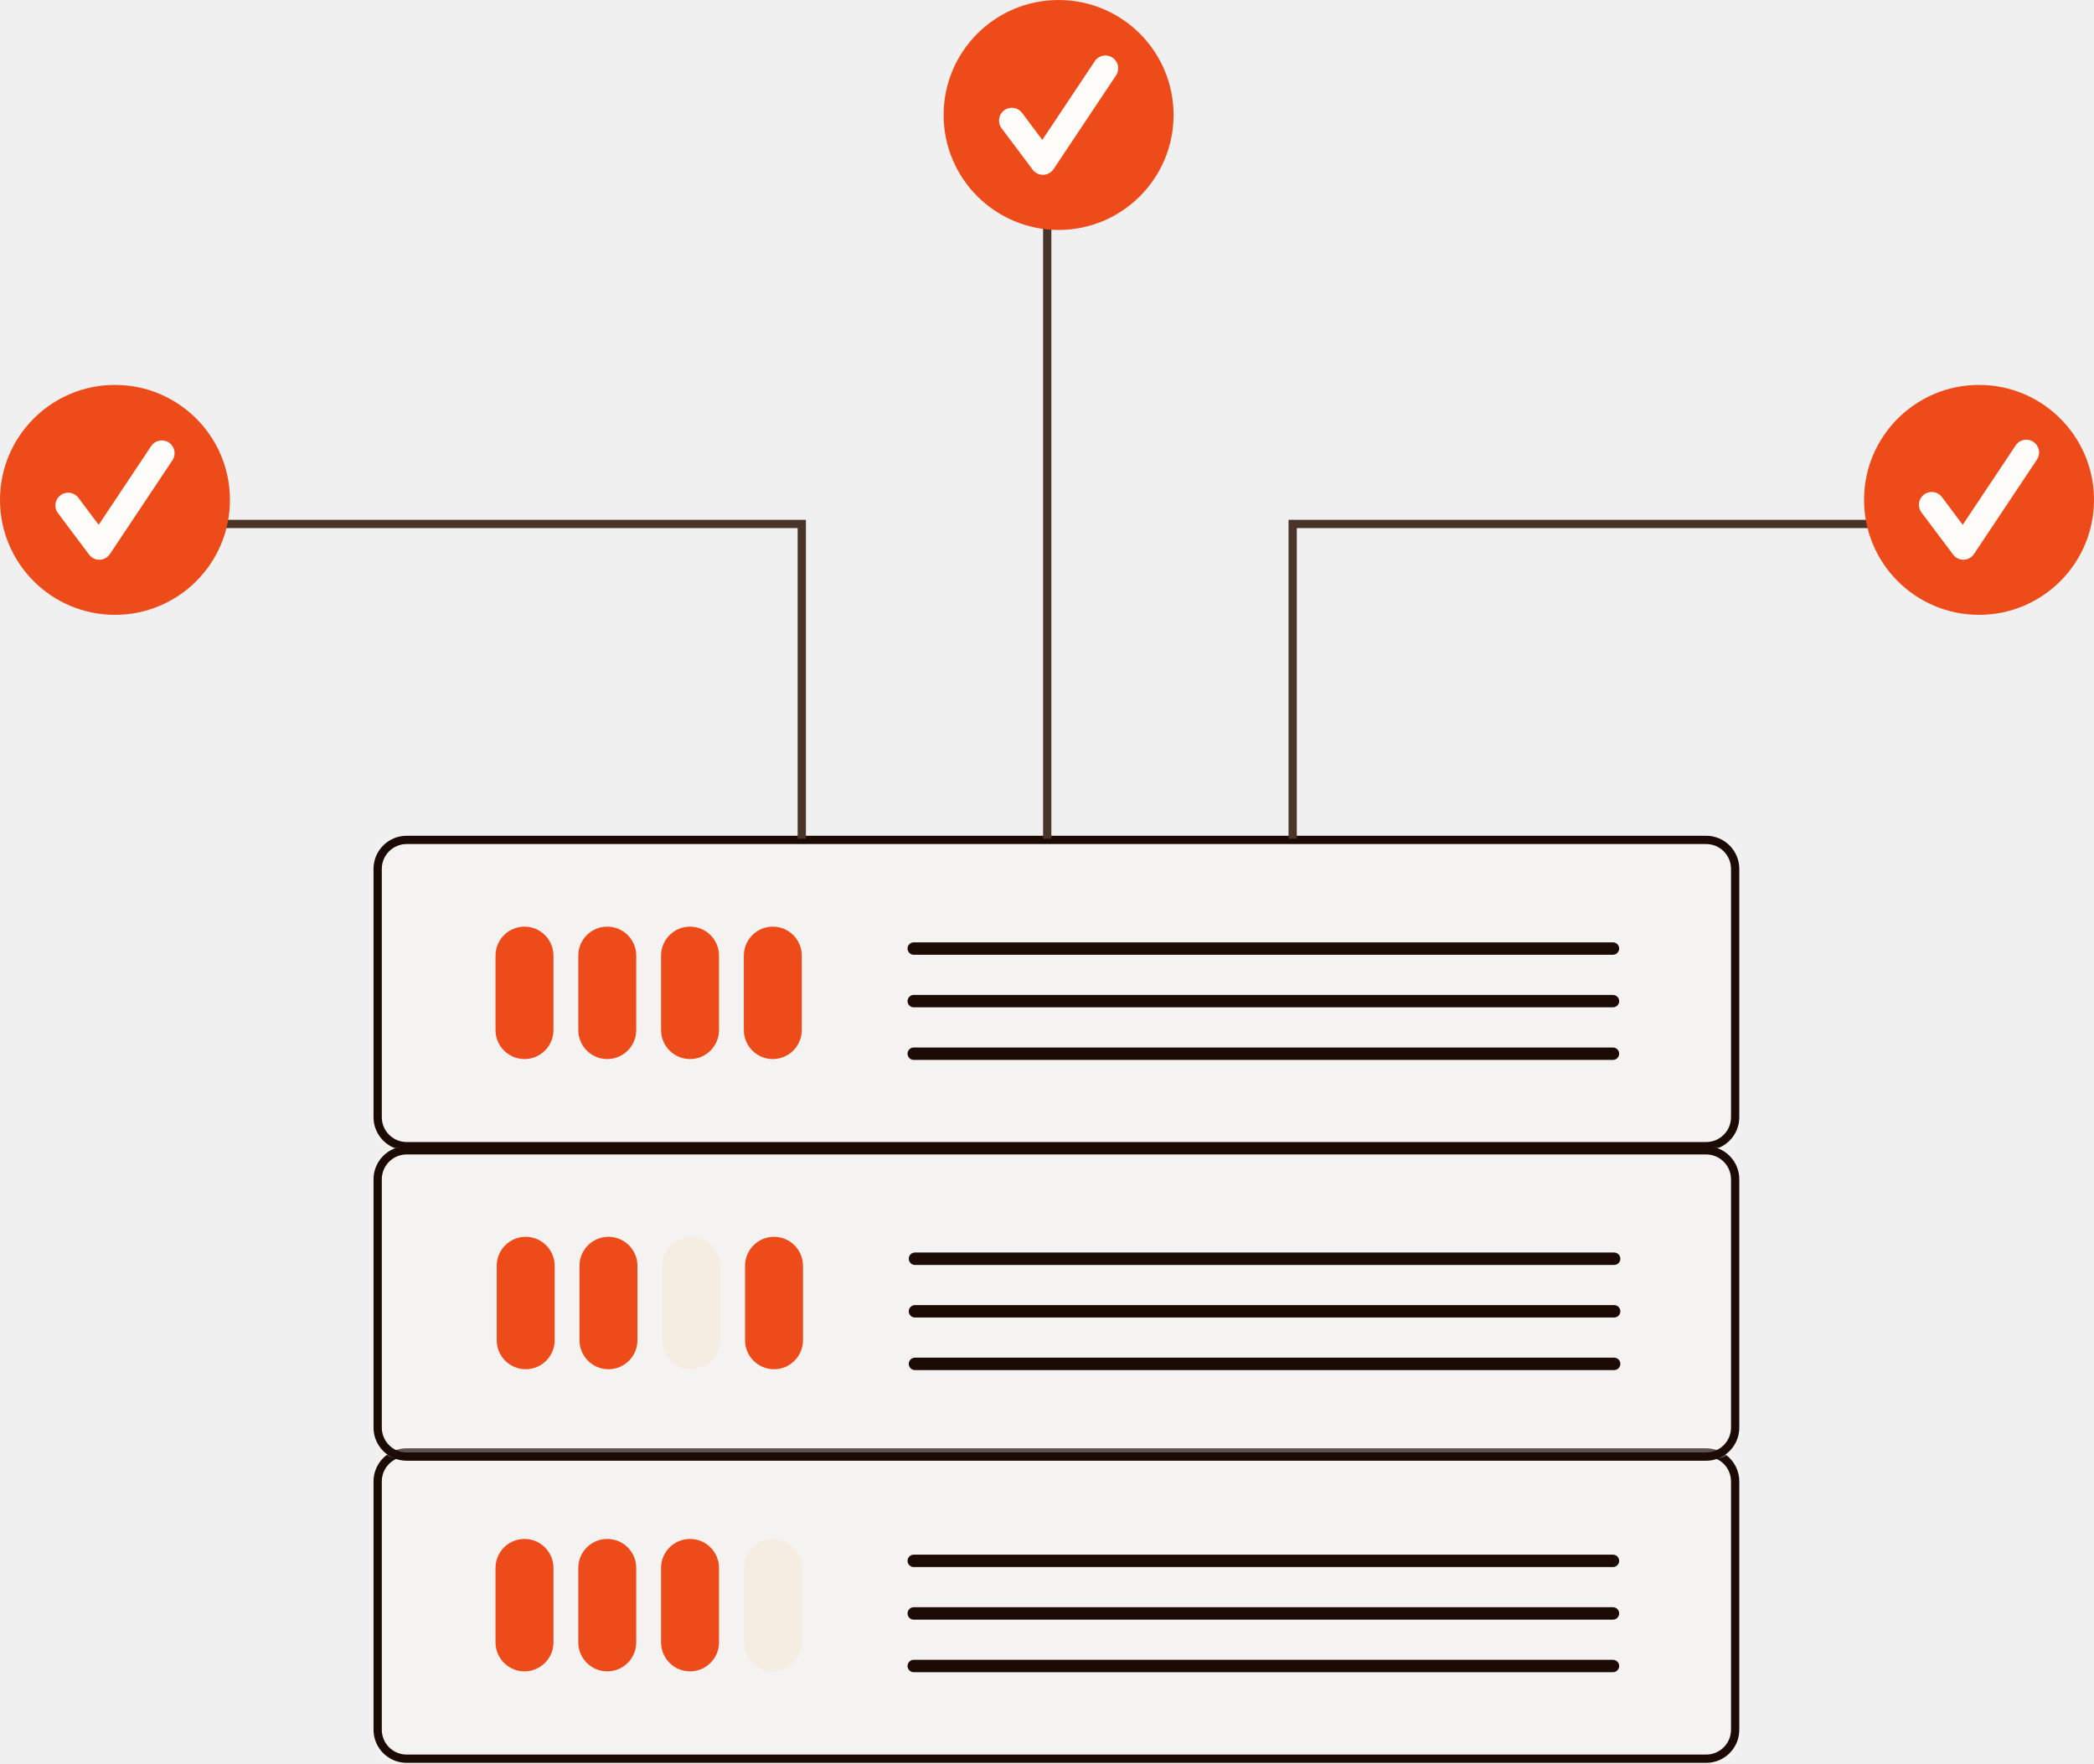
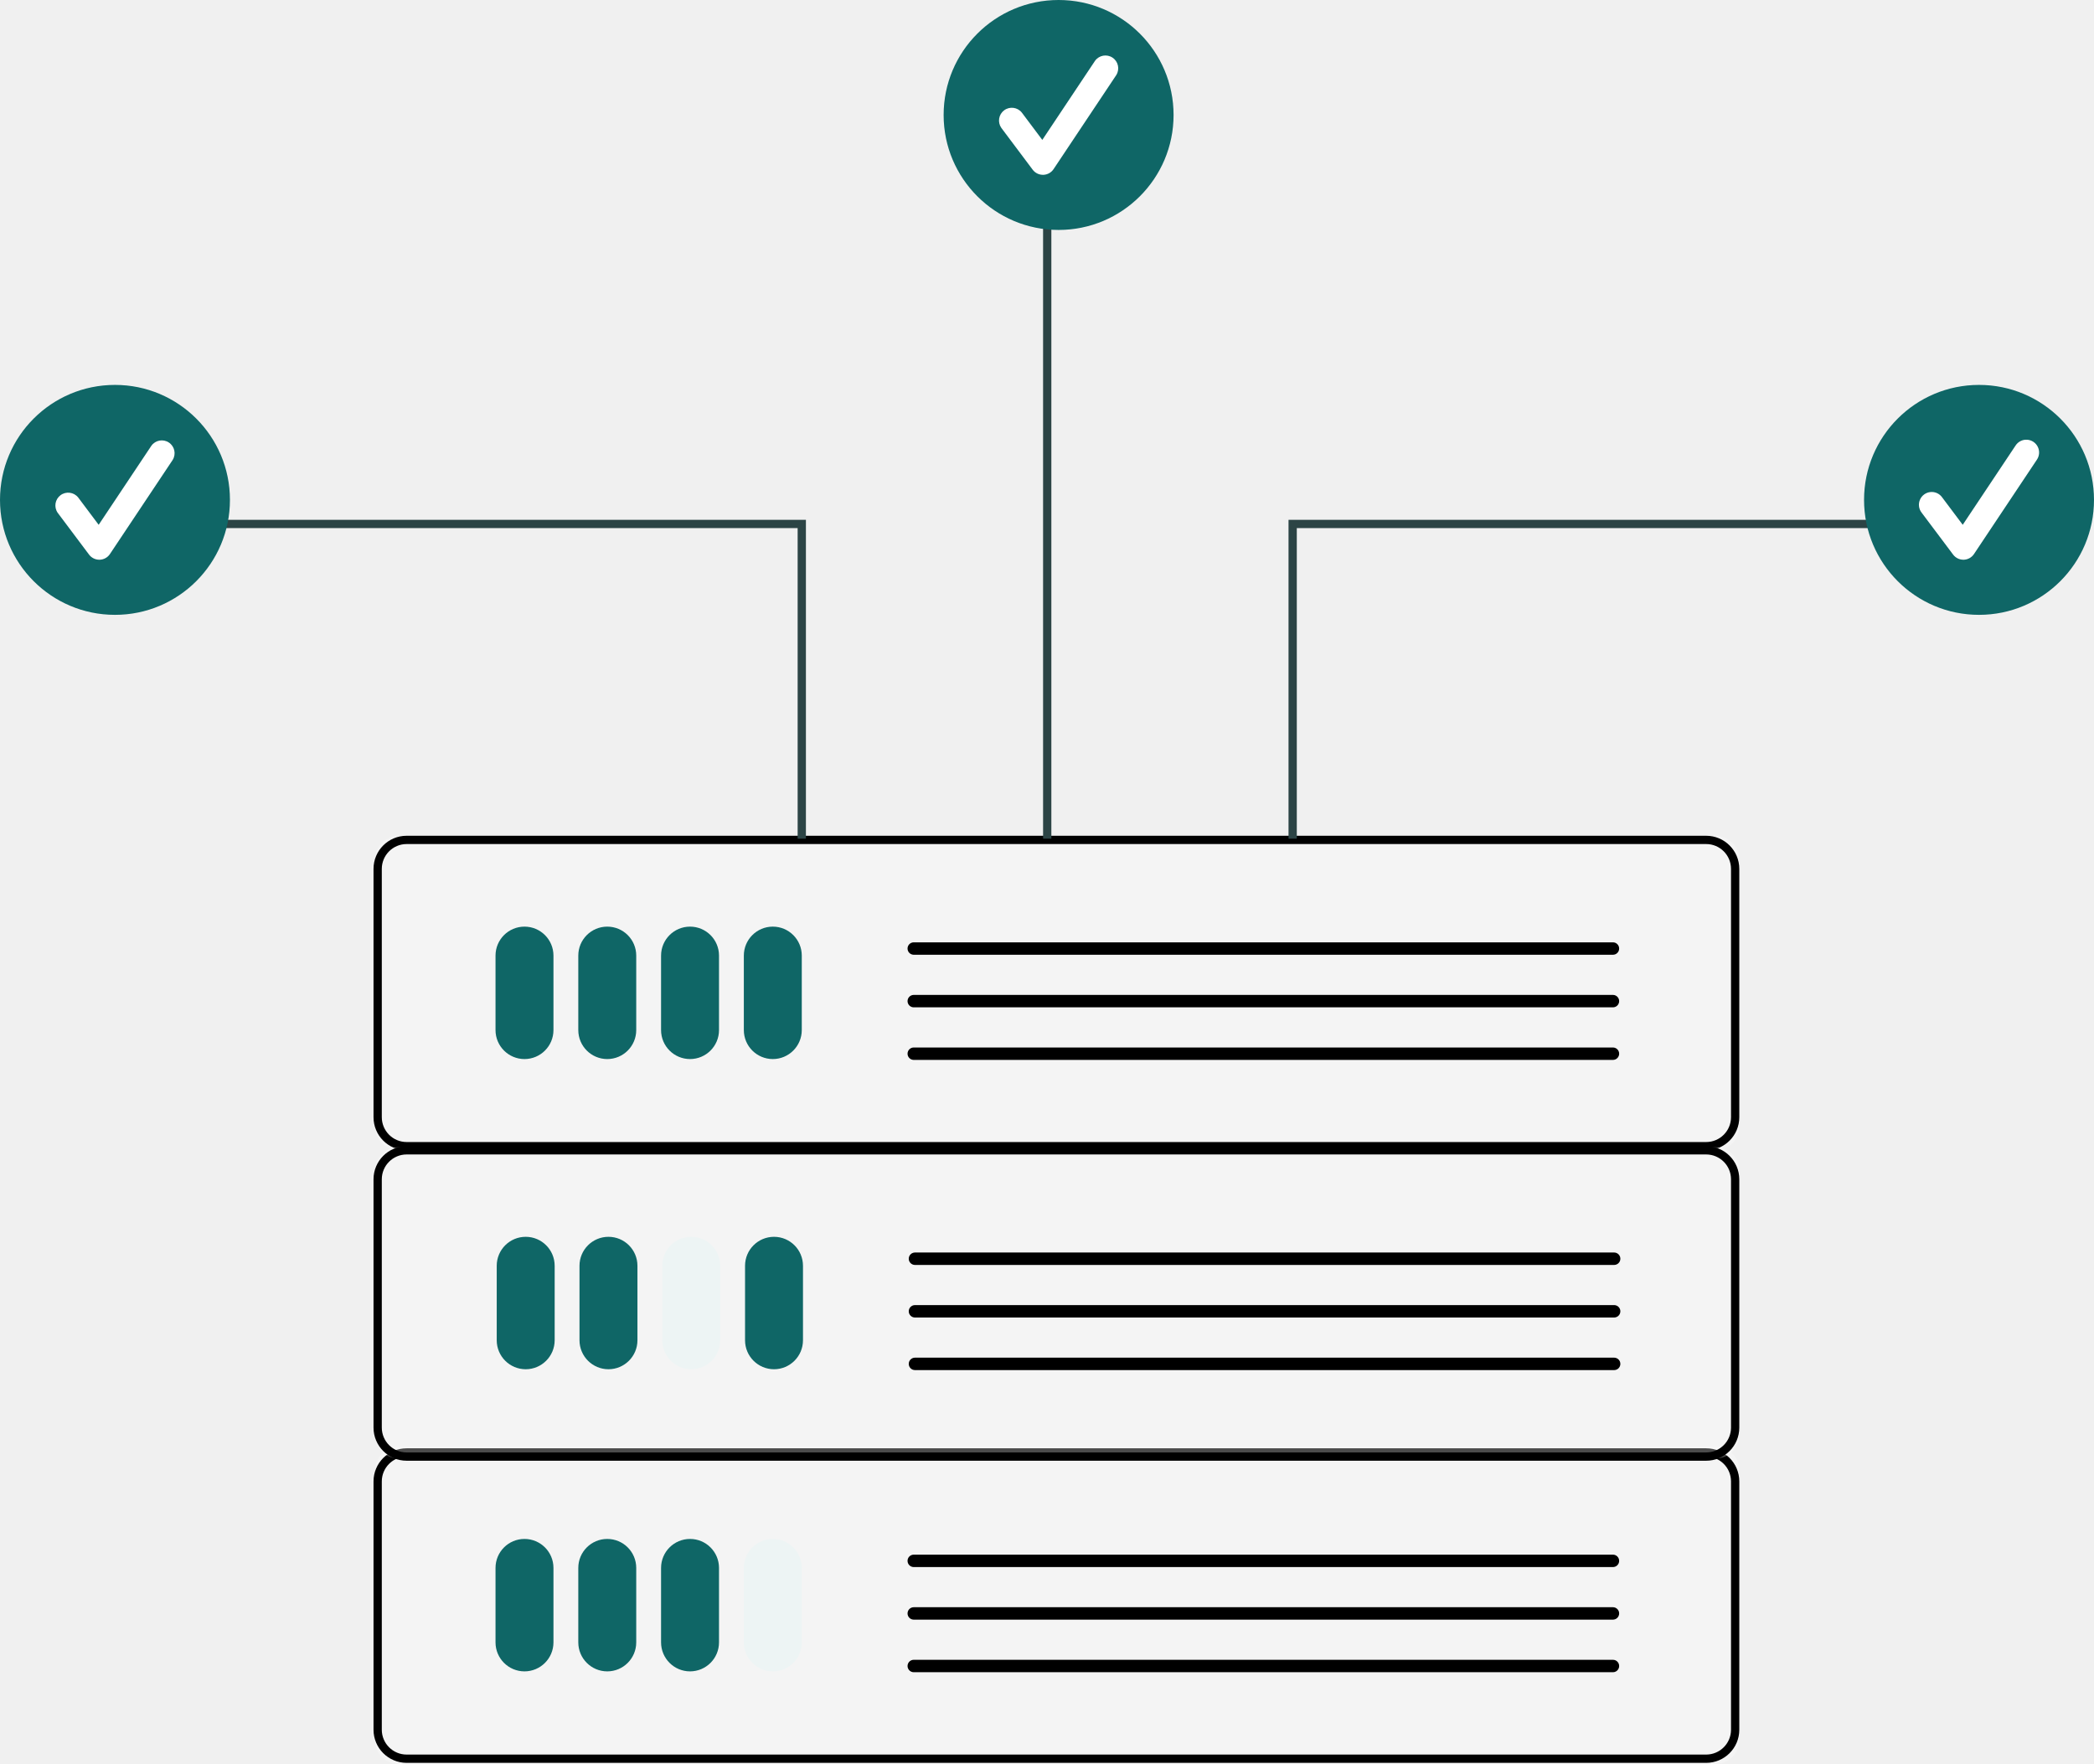
<svg xmlns="http://www.w3.org/2000/svg" width="720" height="606.465" viewBox="0 0 720 606.465">
  <g transform="translate(-639.75 -282.063)">
-     <rect width="469" height="109" rx="8" transform="translate(768.75 779.527)" fill="#FFFDF9" opacity="0.299" />
-     <path d="M11.384,2.846a8.548,8.548,0,0,0-8.538,8.538V96.768a8.548,8.548,0,0,0,8.538,8.538H458.224a8.548,8.548,0,0,0,8.538-8.538V11.384a8.548,8.548,0,0,0-8.538-8.538H11.384m0-2.846H458.224a11.384,11.384,0,0,1,11.384,11.384V96.768a11.384,11.384,0,0,1-11.384,11.384H11.384A11.384,11.384,0,0,1,0,96.768V11.384A11.384,11.384,0,0,1,11.384,0Z" transform="translate(768.181 780.043)" fill="#1C0A05" />
-     <rect width="469" height="108" rx="8" transform="translate(768.75 569.527)" fill="#FFFDF9" opacity="0.299" />
-     <path d="M11.384,2.846a8.548,8.548,0,0,0-8.538,8.538V96.768a8.548,8.548,0,0,0,8.538,8.538H458.224a8.548,8.548,0,0,0,8.538-8.538V11.384a8.548,8.548,0,0,0-8.538-8.538H11.384m0-2.846H458.224a11.384,11.384,0,0,1,11.384,11.384V96.768a11.384,11.384,0,0,1-11.384,11.384H11.384A11.384,11.384,0,0,1,0,96.768V11.384A11.384,11.384,0,0,1,11.384,0Z" transform="translate(768.181 569.431)" fill="#1C0A05" />
-     <path d="M548.675,235.233h-2.846V128.443H342.82V125.6H548.675Z" transform="translate(368.182 335.197)" fill="#4A342A" />
-     <circle cx="39.532" cy="39.532" r="39.532" transform="translate(639.75 414.407)" fill="#EE4B1A" />
-     <path d="M521.9,356.535a4.4,4.4,0,0,1-3.518-1.759L507.6,340.4a4.4,4.4,0,0,1,7.036-5.277l7.056,9.407,18.122-27.183a4.4,4.4,0,0,1,7.318,4.879l-21.57,32.355a4.4,4.4,0,0,1-3.537,1.957Z" transform="translate(151.987 117.98)" fill="#FFFDF9" />
-     <path d="M606.93,235.233h-2.846V125.6H809.939v2.846H606.93Z" transform="translate(478.712 335.197)" fill="#4A342A" />
-     <circle cx="39.532" cy="39.532" r="39.532" transform="translate(1280.685 414.407)" fill="#EE4B1A" />
-     <path d="M972.3,356.535a4.4,4.4,0,0,1-3.518-1.759L957.993,340.4a4.4,4.4,0,1,1,7.036-5.277l7.056,9.407,18.122-27.183a4.4,4.4,0,1,1,7.318,4.879l-21.57,32.355a4.4,4.4,0,0,1-3.537,1.957Z" transform="translate(342.529 117.98)" fill="#FFFDF9" />
-     <rect width="2.846" height="227.328" transform="translate(998.403 343.104)" fill="#4A342A" />
-     <circle cx="39.532" cy="39.532" r="39.532" transform="translate(964.207 282.063)" fill="#EE4B1A" />
-     <path d="M749.9,263.535a4.4,4.4,0,0,1-3.518-1.759L735.6,247.4a4.4,4.4,0,0,1,7.036-5.277l7.056,9.407,18.122-27.183a4.4,4.4,0,0,1,7.318,4.879l-21.57,32.355a4.4,4.4,0,0,1-3.537,1.957Z" transform="translate(248.444 78.636)" fill="#FFFDF9" />
-     <path d="M623.087,474.741a9.973,9.973,0,0,1-9.961-9.961V439.165a9.961,9.961,0,0,1,19.923,0V464.78A9.973,9.973,0,0,1,623.087,474.741Z" transform="translate(197.003 171.468)" fill="#EE4B1A" />
-     <path d="M643.087,474.741a9.973,9.973,0,0,1-9.961-9.961V439.165a9.961,9.961,0,0,1,19.923,0V464.78a9.973,9.973,0,0,1-9.962,9.961Z" transform="translate(205.464 171.468)" fill="#EE4B1A" />
-     <path d="M663.087,474.741a9.973,9.973,0,0,1-9.961-9.961V439.165a9.961,9.961,0,0,1,19.923,0V464.78A9.973,9.973,0,0,1,663.087,474.741Z" transform="translate(213.925 171.468)" fill="#EE4B1A" />
-     <path d="M683.087,474.741a9.973,9.973,0,0,1-9.962-9.961V439.165a9.961,9.961,0,0,1,19.923,0V464.78a9.973,9.973,0,0,1-9.961,9.961Z" transform="translate(222.386 171.468)" fill="#EE4B1A" />
-     <path d="M241.131,2.769H.635a2.135,2.135,0,0,1,0-4.269h240.5a2.135,2.135,0,0,1,0,4.269Z" transform="translate(953.255 607.574)" fill="#1C0A05" />
-     <path d="M241.131,2.769H.635a2.135,2.135,0,0,1,0-4.269h240.5a2.135,2.135,0,0,1,0,4.269Z" transform="translate(953.255 625.652)" fill="#1C0A05" />
-     <path d="M241.131,2.769H.635a2.135,2.135,0,0,1,0-4.269h240.5a2.135,2.135,0,0,1,0,4.269Z" transform="translate(953.255 643.729)" fill="#1C0A05" />
+     <rect width="469" height="109" rx="8" transform="translate(768.75 779.527)" fill="#FFFFFF" opacity="0.299" />
+     <path d="M11.384,2.846a8.548,8.548,0,0,0-8.538,8.538V96.768a8.548,8.548,0,0,0,8.538,8.538H458.224a8.548,8.548,0,0,0,8.538-8.538V11.384a8.548,8.548,0,0,0-8.538-8.538H11.384m0-2.846H458.224a11.384,11.384,0,0,1,11.384,11.384V96.768a11.384,11.384,0,0,1-11.384,11.384H11.384A11.384,11.384,0,0,1,0,96.768V11.384A11.384,11.384,0,0,1,11.384,0Z" transform="translate(768.181 780.043)" fill="#000000" />
+     <rect width="469" height="108" rx="8" transform="translate(768.75 569.527)" fill="#FFFFFF" opacity="0.299" />
+     <path d="M11.384,2.846a8.548,8.548,0,0,0-8.538,8.538V96.768a8.548,8.548,0,0,0,8.538,8.538H458.224a8.548,8.548,0,0,0,8.538-8.538V11.384a8.548,8.548,0,0,0-8.538-8.538H11.384m0-2.846H458.224a11.384,11.384,0,0,1,11.384,11.384V96.768a11.384,11.384,0,0,1-11.384,11.384H11.384A11.384,11.384,0,0,1,0,96.768V11.384A11.384,11.384,0,0,1,11.384,0Z" transform="translate(768.181 569.431)" fill="#000000" />
+     <path d="M548.675,235.233h-2.846V128.443H342.82V125.6H548.675Z" transform="translate(368.182 335.197)" fill="#2C4445" />
+     <circle cx="39.532" cy="39.532" r="39.532" transform="translate(639.75 414.407)" fill="#0F6666" />
+     <path d="M521.9,356.535a4.4,4.4,0,0,1-3.518-1.759L507.6,340.4a4.4,4.4,0,0,1,7.036-5.277l7.056,9.407,18.122-27.183a4.4,4.4,0,0,1,7.318,4.879l-21.57,32.355a4.4,4.4,0,0,1-3.537,1.957Z" transform="translate(151.987 117.98)" fill="#FFFFFF" />
+     <path d="M606.93,235.233h-2.846V125.6H809.939v2.846H606.93Z" transform="translate(478.712 335.197)" fill="#2C4445" />
+     <circle cx="39.532" cy="39.532" r="39.532" transform="translate(1280.685 414.407)" fill="#0F6666" />
+     <path d="M972.3,356.535a4.4,4.4,0,0,1-3.518-1.759L957.993,340.4a4.4,4.4,0,1,1,7.036-5.277l7.056,9.407,18.122-27.183a4.4,4.4,0,1,1,7.318,4.879l-21.57,32.355a4.4,4.4,0,0,1-3.537,1.957Z" transform="translate(342.529 117.98)" fill="#FFFFFF" />
+     <rect width="2.846" height="227.328" transform="translate(998.403 343.104)" fill="#2C4445" />
+     <circle cx="39.532" cy="39.532" r="39.532" transform="translate(964.207 282.063)" fill="#0F6666" />
+     <path d="M749.9,263.535a4.4,4.4,0,0,1-3.518-1.759L735.6,247.4a4.4,4.4,0,0,1,7.036-5.277l7.056,9.407,18.122-27.183a4.4,4.4,0,0,1,7.318,4.879l-21.57,32.355a4.4,4.4,0,0,1-3.537,1.957Z" transform="translate(248.444 78.636)" fill="#FFFFFF" />
+     <path d="M623.087,474.741a9.973,9.973,0,0,1-9.961-9.961V439.165a9.961,9.961,0,0,1,19.923,0V464.78A9.973,9.973,0,0,1,623.087,474.741Z" transform="translate(197.003 171.468)" fill="#0F6666" />
+     <path d="M643.087,474.741a9.973,9.973,0,0,1-9.961-9.961V439.165a9.961,9.961,0,0,1,19.923,0V464.78a9.973,9.973,0,0,1-9.962,9.961Z" transform="translate(205.464 171.468)" fill="#0F6666" />
+     <path d="M663.087,474.741a9.973,9.973,0,0,1-9.961-9.961V439.165a9.961,9.961,0,0,1,19.923,0V464.78A9.973,9.973,0,0,1,663.087,474.741Z" transform="translate(213.925 171.468)" fill="#0F6666" />
+     <path d="M683.087,474.741a9.973,9.973,0,0,1-9.962-9.961V439.165a9.961,9.961,0,0,1,19.923,0V464.78a9.973,9.973,0,0,1-9.961,9.961Z" transform="translate(222.386 171.468)" fill="#0F6666" />
+     <path d="M241.131,2.769H.635a2.135,2.135,0,0,1,0-4.269h240.5a2.135,2.135,0,0,1,0,4.269Z" transform="translate(953.255 607.574)" fill="#000000" />
+     <path d="M241.131,2.769H.635a2.135,2.135,0,0,1,0-4.269h240.5a2.135,2.135,0,0,1,0,4.269Z" transform="translate(953.255 625.652)" fill="#000000" />
+     <path d="M241.131,2.769H.635a2.135,2.135,0,0,1,0-4.269h240.5a2.135,2.135,0,0,1,0,4.269Z" transform="translate(953.255 643.729)" fill="#000000" />
    <g transform="translate(768.181 676.16)">
-       <rect width="469" height="107" rx="8" transform="translate(0.569 0.367)" fill="#FFFDF9" opacity="0.299" />
-       <path d="M11.384,2.846a8.548,8.548,0,0,0-8.538,8.538V96.768a8.548,8.548,0,0,0,8.538,8.538H458.224a8.548,8.548,0,0,0,8.538-8.538V11.384a8.548,8.548,0,0,0-8.538-8.538H11.384m0-2.846H458.224a11.384,11.384,0,0,1,11.384,11.384V96.768a11.384,11.384,0,0,1-11.384,11.384H11.384A11.384,11.384,0,0,1,0,96.768V11.384A11.384,11.384,0,0,1,11.384,0Z" transform="translate(0 0)" fill="#1C0A05" />
-       <path d="M623.087,474.741a9.973,9.973,0,0,1-9.961-9.961V439.165a9.961,9.961,0,0,1,19.923,0V464.78A9.973,9.973,0,0,1,623.087,474.741Z" transform="translate(-570.764 -398.04)" fill="#EE4B1A" />
-       <path d="M643.087,474.741a9.973,9.973,0,0,1-9.961-9.961V439.165a9.961,9.961,0,0,1,19.923,0V464.78a9.973,9.973,0,0,1-9.962,9.961Z" transform="translate(-562.303 -398.04)" fill="#EE4B1A" />
-       <path d="M663.087,474.741a9.973,9.973,0,0,1-9.961-9.961V439.165a9.961,9.961,0,0,1,19.923,0V464.78A9.973,9.973,0,0,1,663.087,474.741Z" transform="translate(-553.842 -398.04)" fill="#F5EDE2" />
-       <path d="M683.087,474.741a9.973,9.973,0,0,1-9.962-9.961V439.165a9.961,9.961,0,0,1,19.923,0V464.78a9.973,9.973,0,0,1-9.961,9.961Z" transform="translate(-545.381 -398.04)" fill="#EE4B1A" />
-       <path d="M241.131,2.769H.635a2.135,2.135,0,0,1,0-4.269h240.5a2.135,2.135,0,0,1,0,4.269Z" transform="translate(185.488 38.066)" fill="#1C0A05" />
-       <path d="M241.131,2.769H.635a2.135,2.135,0,0,1,0-4.269h240.5a2.135,2.135,0,0,1,0,4.269Z" transform="translate(185.488 56.143)" fill="#1C0A05" />
-       <path d="M241.131,2.769H.635a2.135,2.135,0,0,1,0-4.269h240.5a2.135,2.135,0,0,1,0,4.269Z" transform="translate(185.488 74.22)" fill="#1C0A05" />
+       <rect width="469" height="107" rx="8" transform="translate(0.569 0.367)" fill="#FFFFFF" opacity="0.299" />
+       <path d="M11.384,2.846a8.548,8.548,0,0,0-8.538,8.538V96.768a8.548,8.548,0,0,0,8.538,8.538H458.224a8.548,8.548,0,0,0,8.538-8.538V11.384a8.548,8.548,0,0,0-8.538-8.538H11.384m0-2.846H458.224a11.384,11.384,0,0,1,11.384,11.384V96.768a11.384,11.384,0,0,1-11.384,11.384H11.384A11.384,11.384,0,0,1,0,96.768V11.384A11.384,11.384,0,0,1,11.384,0Z" transform="translate(0 0)" fill="#000000" />
+       <path d="M623.087,474.741a9.973,9.973,0,0,1-9.961-9.961V439.165a9.961,9.961,0,0,1,19.923,0V464.78A9.973,9.973,0,0,1,623.087,474.741Z" transform="translate(-570.764 -398.04)" fill="#0F6666" />
+       <path d="M643.087,474.741a9.973,9.973,0,0,1-9.961-9.961V439.165a9.961,9.961,0,0,1,19.923,0V464.78a9.973,9.973,0,0,1-9.962,9.961Z" transform="translate(-562.303 -398.04)" fill="#0F6666" />
+       <path d="M663.087,474.741a9.973,9.973,0,0,1-9.961-9.961V439.165a9.961,9.961,0,0,1,19.923,0V464.78A9.973,9.973,0,0,1,663.087,474.741Z" transform="translate(-553.842 -398.04)" fill="#EDF4F4" />
+       <path d="M683.087,474.741a9.973,9.973,0,0,1-9.962-9.961V439.165a9.961,9.961,0,0,1,19.923,0V464.78a9.973,9.973,0,0,1-9.961,9.961Z" transform="translate(-545.381 -398.04)" fill="#0F6666" />
+       <path d="M241.131,2.769H.635a2.135,2.135,0,0,1,0-4.269h240.5a2.135,2.135,0,0,1,0,4.269Z" transform="translate(185.488 38.066)" fill="#000000" />
+       <path d="M241.131,2.769H.635a2.135,2.135,0,0,1,0-4.269h240.5a2.135,2.135,0,0,1,0,4.269Z" transform="translate(185.488 56.143)" fill="#000000" />
+       <path d="M241.131,2.769H.635a2.135,2.135,0,0,1,0-4.269h240.5a2.135,2.135,0,0,1,0,4.269Z" transform="translate(185.488 74.22)" fill="#000000" />
    </g>
-     <path d="M623.087,474.741a9.973,9.973,0,0,1-9.961-9.961V439.165a9.961,9.961,0,0,1,19.923,0V464.78A9.973,9.973,0,0,1,623.087,474.741Z" transform="translate(197.003 382.003)" fill="#EE4B1A" />
-     <path d="M643.087,474.741a9.973,9.973,0,0,1-9.961-9.961V439.165a9.961,9.961,0,0,1,19.923,0V464.78a9.973,9.973,0,0,1-9.962,9.961Z" transform="translate(205.464 382.003)" fill="#EE4B1A" />
-     <path d="M663.087,474.741a9.973,9.973,0,0,1-9.961-9.961V439.165a9.961,9.961,0,0,1,19.923,0V464.78A9.973,9.973,0,0,1,663.087,474.741Z" transform="translate(213.925 382.003)" fill="#EE4B1A" />
-     <path d="M683.087,474.741a9.973,9.973,0,0,1-9.962-9.961V439.165a9.961,9.961,0,0,1,19.923,0V464.78a9.973,9.973,0,0,1-9.961,9.961Z" transform="translate(222.386 382.003)" fill="#F5EDE2" />
-     <path d="M241.131,2.769H.635a2.135,2.135,0,0,1,0-4.269h240.5a2.135,2.135,0,0,1,0,4.269Z" transform="translate(953.255 818.109)" fill="#1C0A05" />
-     <path d="M241.131,2.769H.635a2.135,2.135,0,0,1,0-4.269h240.5a2.135,2.135,0,0,1,0,4.269Z" transform="translate(953.255 836.186)" fill="#1C0A05" />
-     <path d="M241.131,2.769H.635a2.135,2.135,0,0,1,0-4.269h240.5a2.135,2.135,0,0,1,0,4.269Z" transform="translate(953.255 854.263)" fill="#1C0A05" />
+     <path d="M623.087,474.741a9.973,9.973,0,0,1-9.961-9.961V439.165a9.961,9.961,0,0,1,19.923,0V464.78A9.973,9.973,0,0,1,623.087,474.741Z" transform="translate(197.003 382.003)" fill="#0F6666" />
+     <path d="M643.087,474.741a9.973,9.973,0,0,1-9.961-9.961V439.165a9.961,9.961,0,0,1,19.923,0V464.78a9.973,9.973,0,0,1-9.962,9.961Z" transform="translate(205.464 382.003)" fill="#0F6666" />
+     <path d="M663.087,474.741a9.973,9.973,0,0,1-9.961-9.961V439.165a9.961,9.961,0,0,1,19.923,0V464.78A9.973,9.973,0,0,1,663.087,474.741Z" transform="translate(213.925 382.003)" fill="#0F6666" />
+     <path d="M683.087,474.741a9.973,9.973,0,0,1-9.962-9.961V439.165a9.961,9.961,0,0,1,19.923,0V464.78a9.973,9.973,0,0,1-9.961,9.961Z" transform="translate(222.386 382.003)" fill="#EDF4F4" />
+     <path d="M241.131,2.769H.635a2.135,2.135,0,0,1,0-4.269h240.5a2.135,2.135,0,0,1,0,4.269Z" transform="translate(953.255 818.109)" fill="#000000" />
+     <path d="M241.131,2.769H.635a2.135,2.135,0,0,1,0-4.269h240.5a2.135,2.135,0,0,1,0,4.269Z" transform="translate(953.255 836.186)" fill="#000000" />
+     <path d="M241.131,2.769H.635a2.135,2.135,0,0,1,0-4.269h240.5a2.135,2.135,0,0,1,0,4.269Z" transform="translate(953.255 854.263)" fill="#000000" />
  </g>
</svg>
